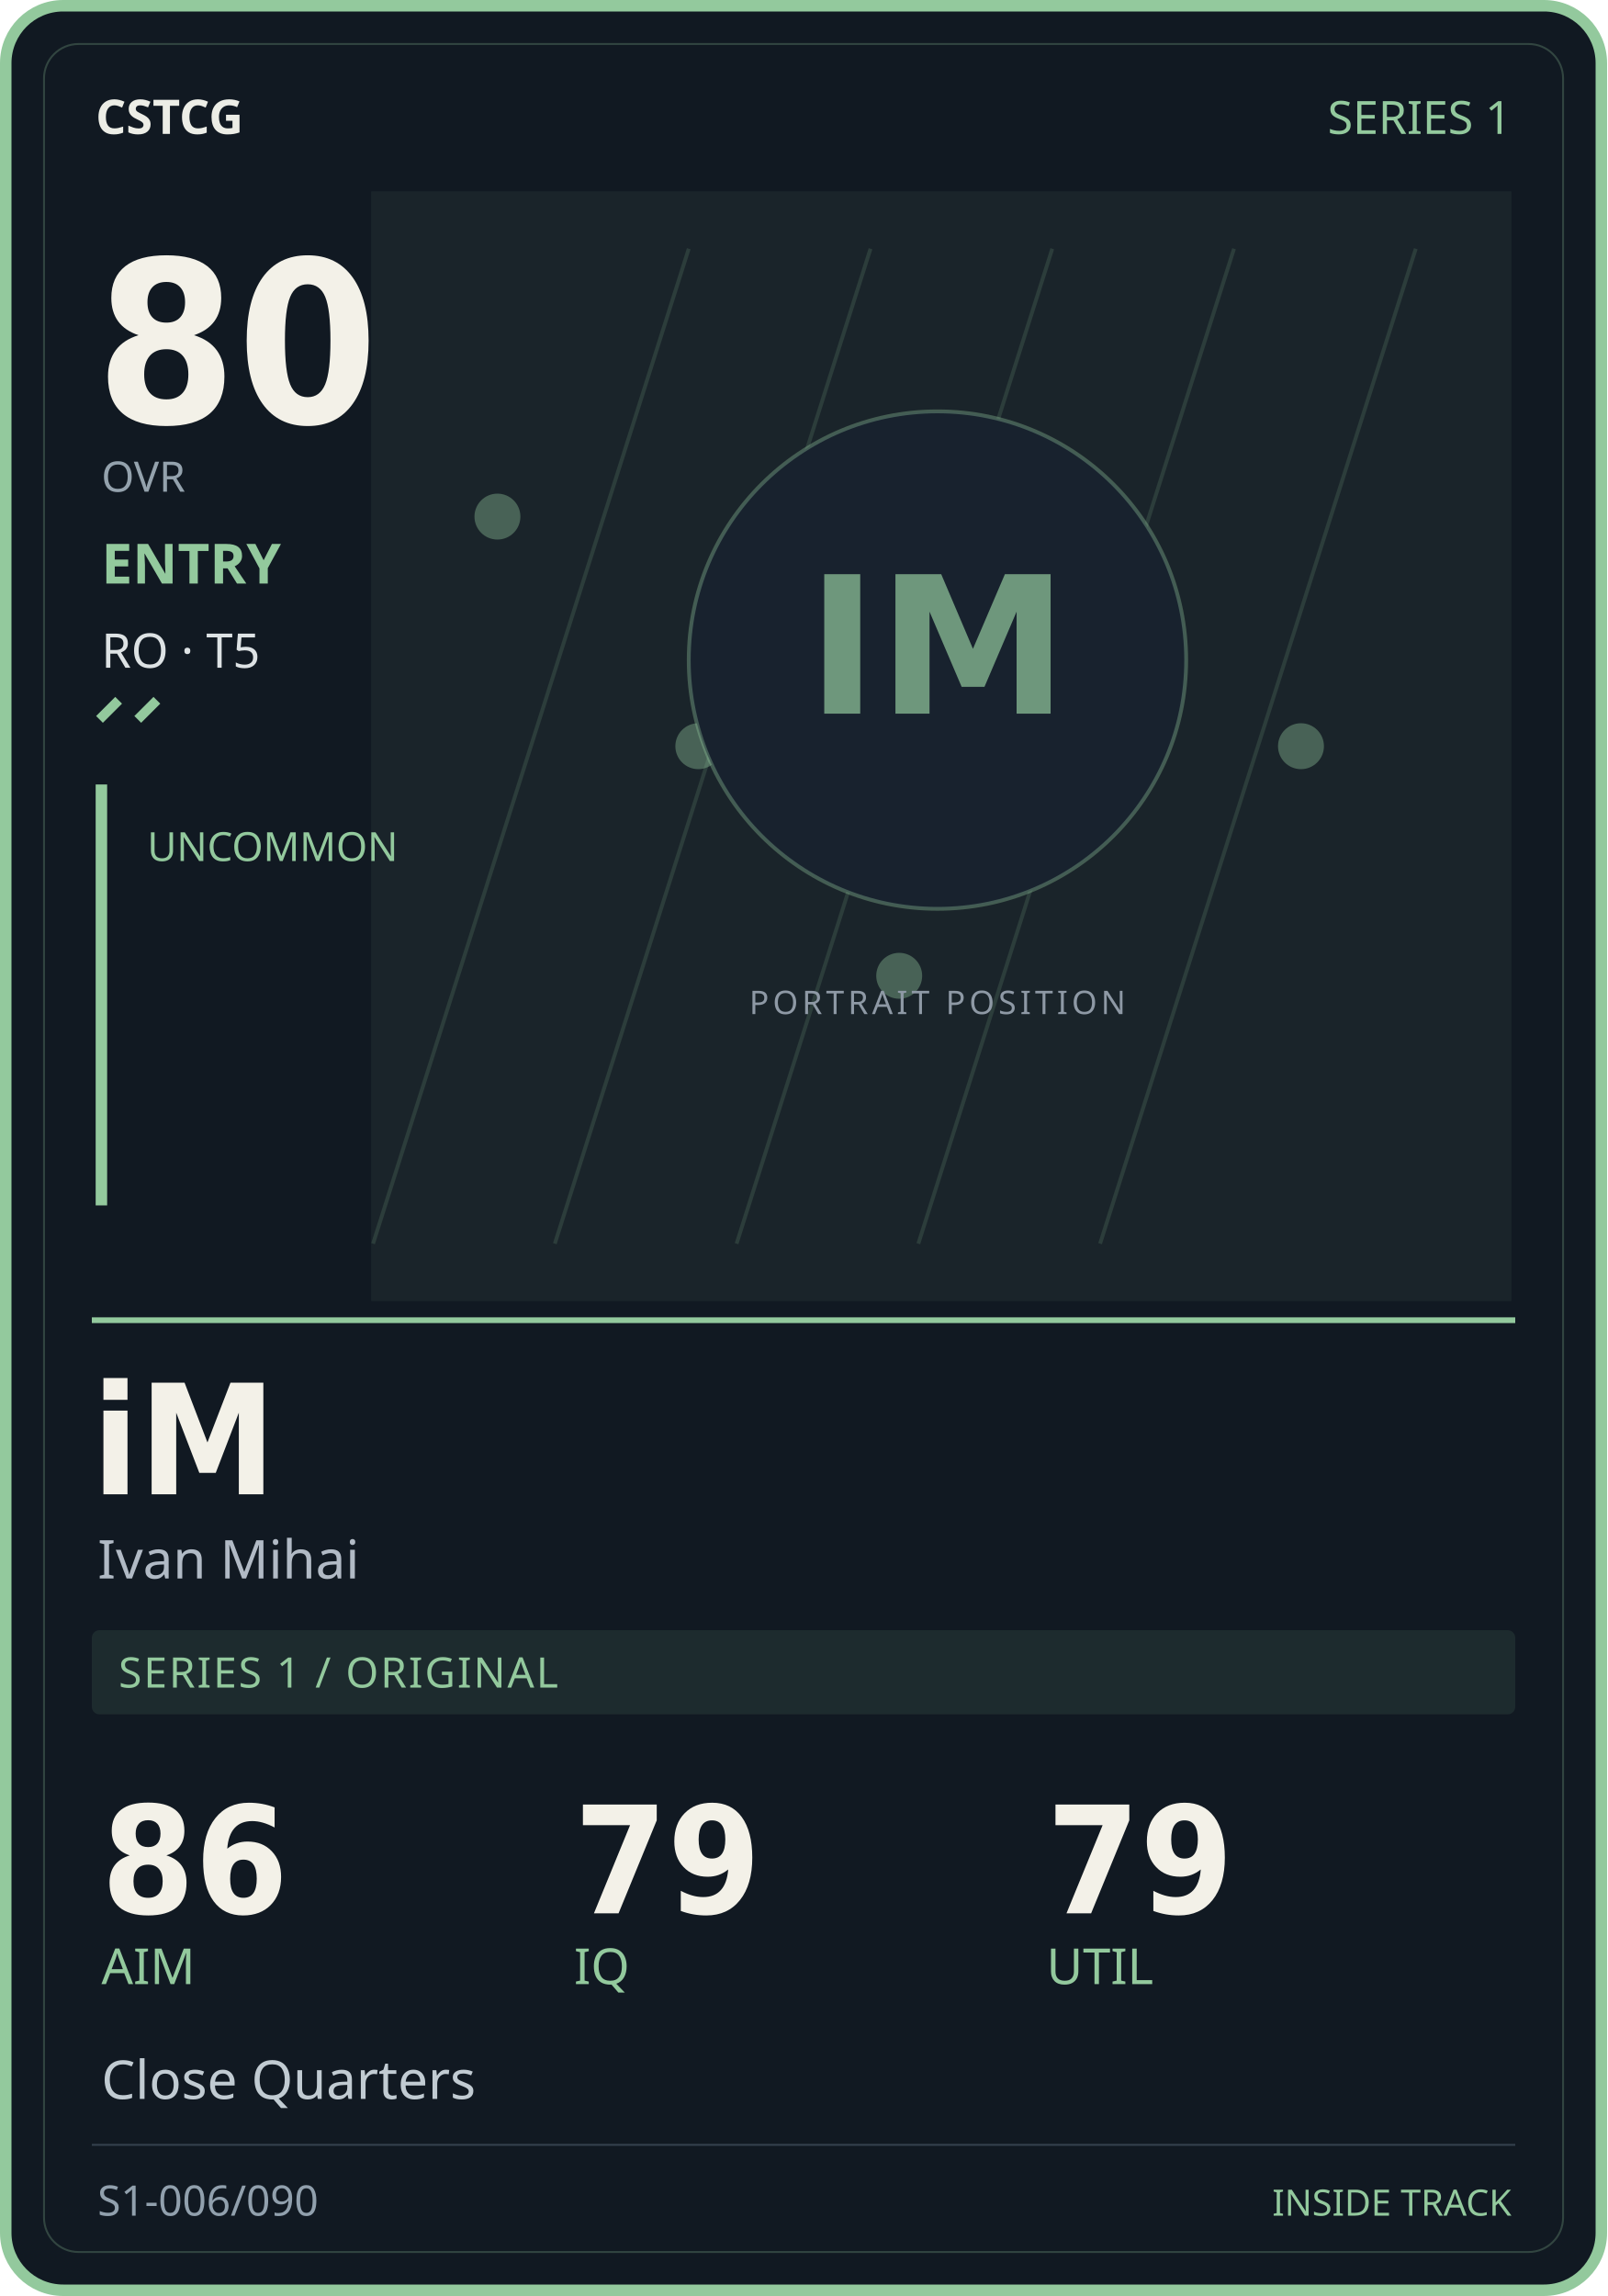
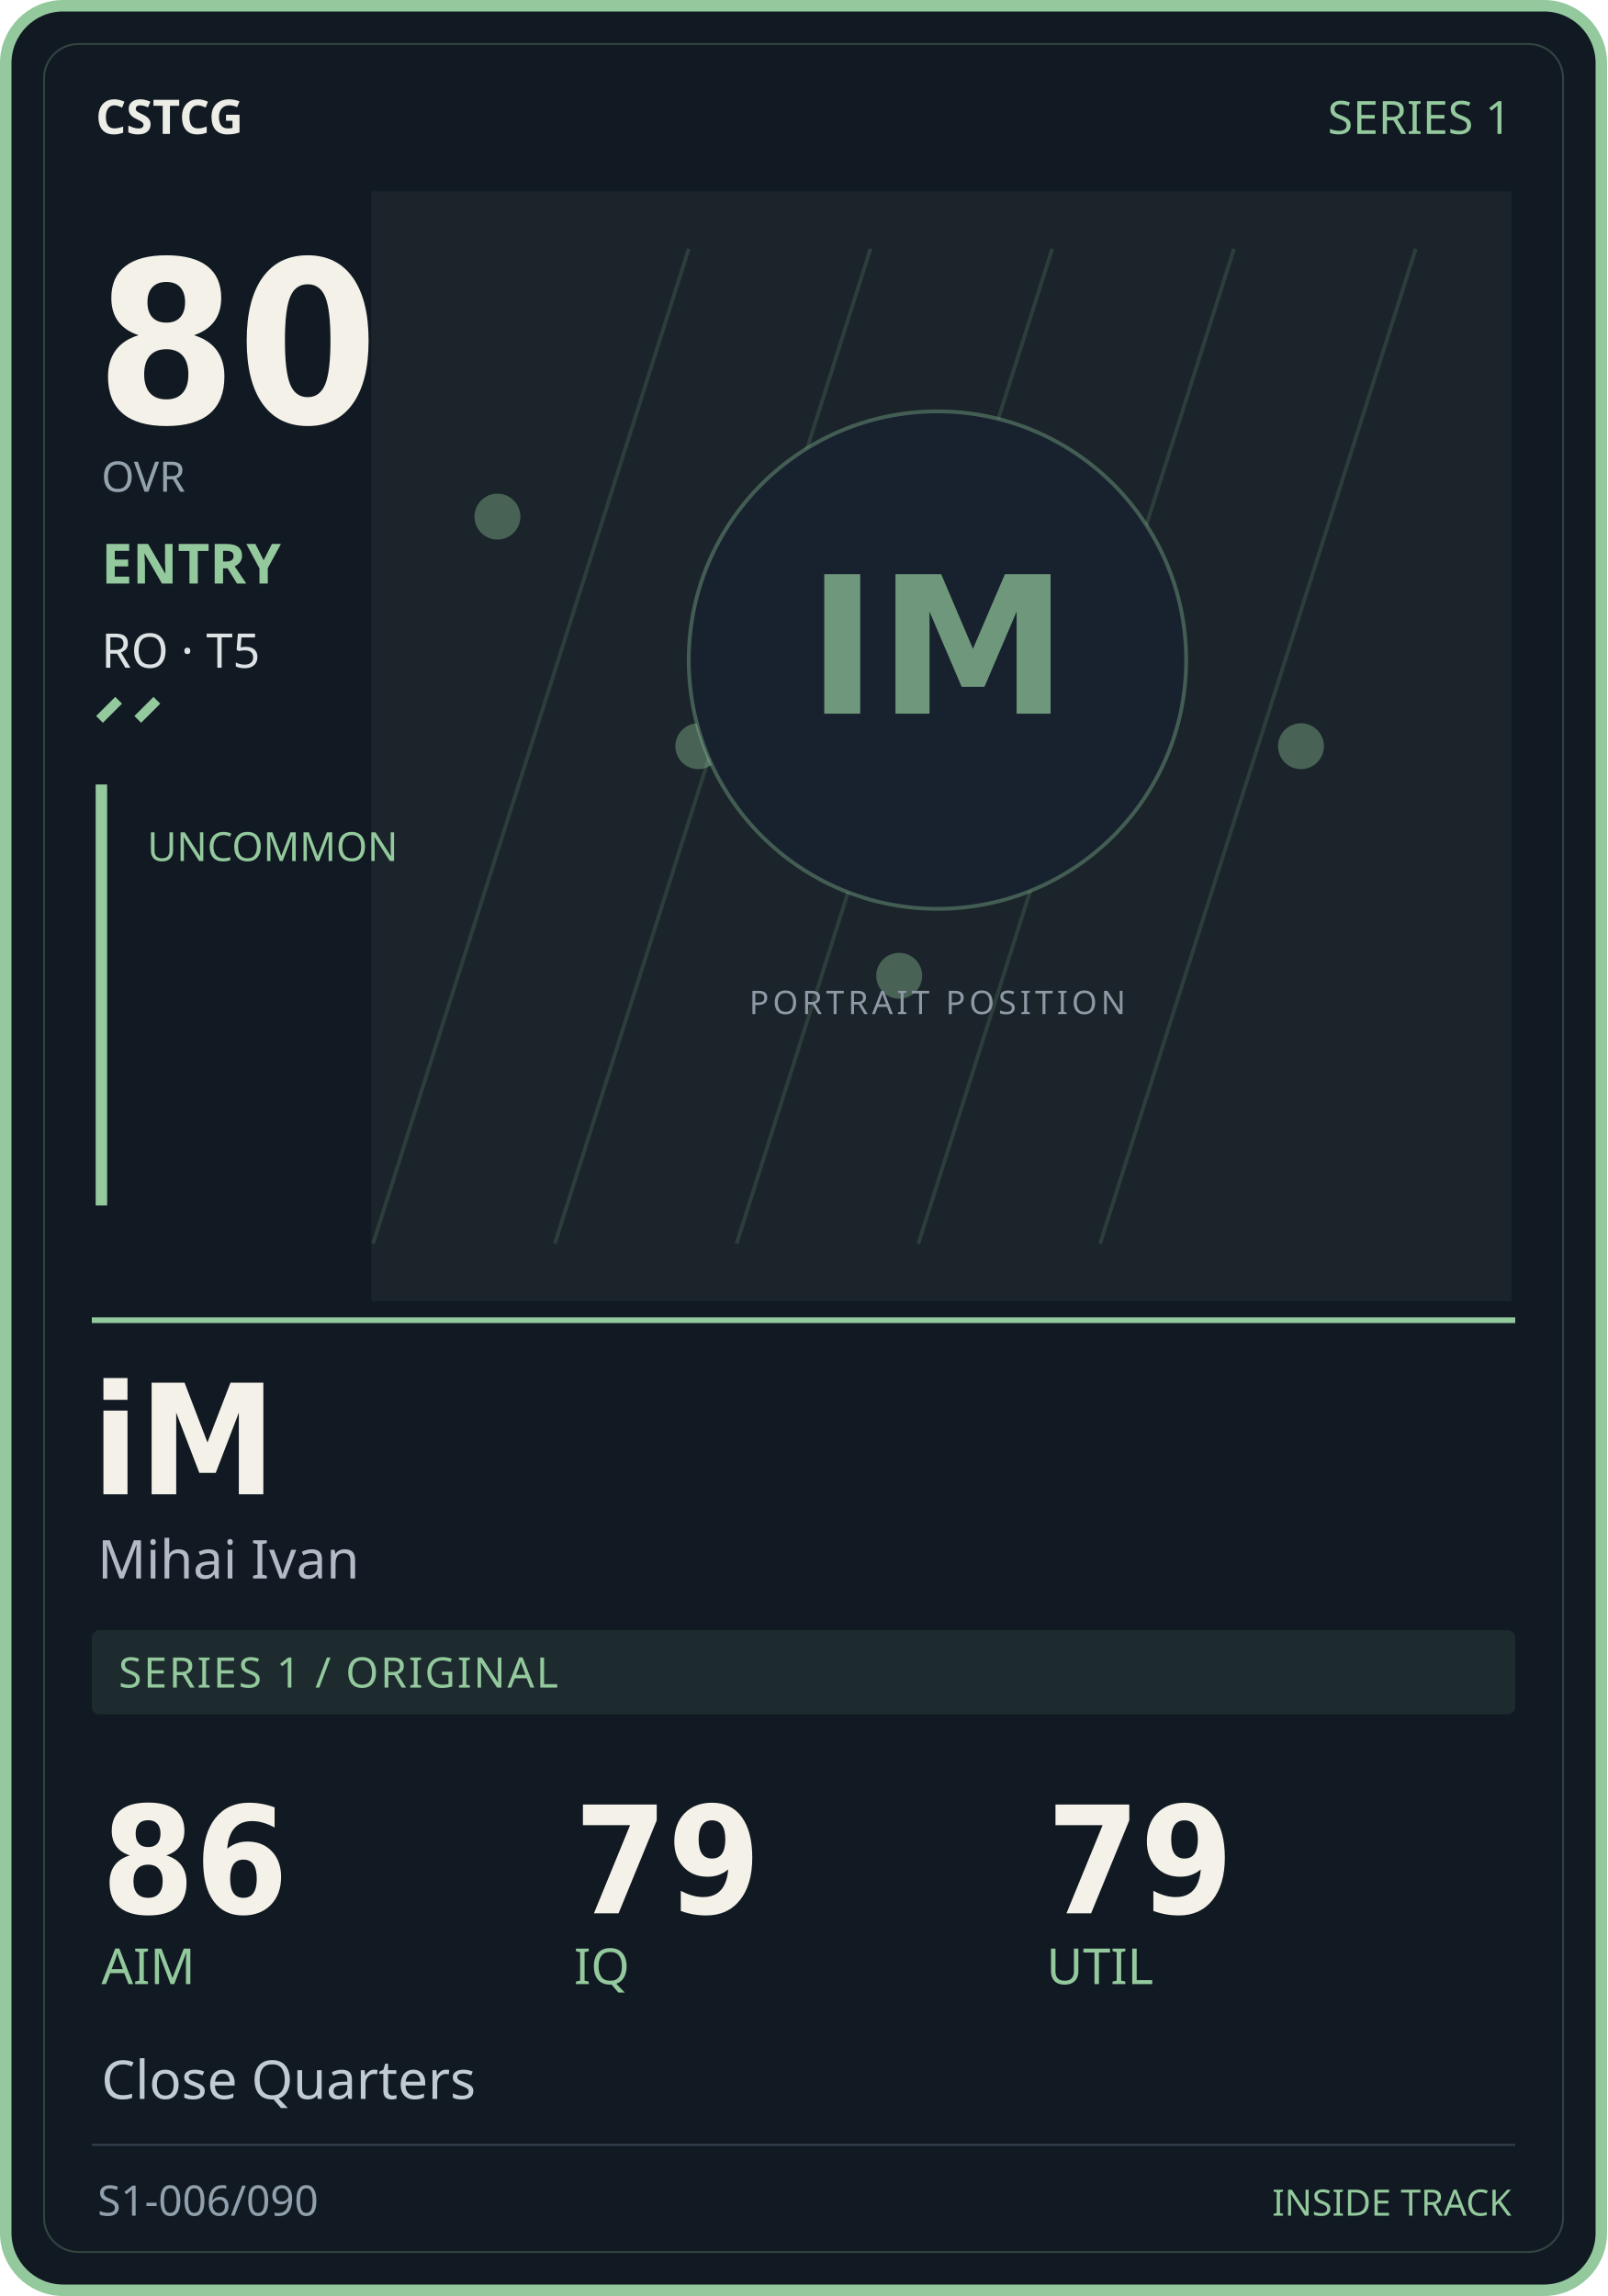
<svg xmlns="http://www.w3.org/2000/svg" viewBox="0 0 840 1200" role="img" aria-label="iM, SERIES 1 / ORIGINAL, Uncommon">
  <rect x="3" y="3" width="834" height="1194" rx="30" fill="#111922" stroke="#93C99D" stroke-width="6" />
  <rect x="23" y="23" width="794" height="1154" rx="18" fill="none" stroke="#93C99D" opacity=".25" />
  <text x="50" y="70" fill="#ECEDE6" font-family="sans-serif" font-size="25" font-weight="bold">CSTCG</text>
  <text x="790" y="70" fill="#93C99D" font-family="sans-serif" font-size="24" text-anchor="end">SERIES 1</text>
  <path d="M194 100H790V680H194Z" fill="#93C99D" opacity=".07" />
  <path d="M195 650L360 130" stroke="#93C99D" stroke-opacity=".15" stroke-width="2" />
  <path d="M290 650L455 130" stroke="#93C99D" stroke-opacity=".15" stroke-width="2" />
  <path d="M385 650L550 130" stroke="#93C99D" stroke-opacity=".15" stroke-width="2" />
  <path d="M480 650L645 130" stroke="#93C99D" stroke-opacity=".15" stroke-width="2" />
  <path d="M575 650L740 130" stroke="#93C99D" stroke-opacity=".15" stroke-width="2" />
  <circle cx="260" cy="270" r="12" fill="#93C99D" opacity=".38" />
  <circle cx="365" cy="390" r="12" fill="#93C99D" opacity=".38" />
  <circle cx="470" cy="510" r="12" fill="#93C99D" opacity=".38" />
  <circle cx="575" cy="270" r="12" fill="#93C99D" opacity=".38" />
  <circle cx="680" cy="390" r="12" fill="#93C99D" opacity=".38" />
  <path d="M52 376l10 -10" stroke="#93C99D" stroke-width="5" />
  <path d="M72 376l10 -10" stroke="#93C99D" stroke-width="5" />
  <circle cx="490" cy="345" r="130" fill="#18222E" stroke="#93C99D" stroke-opacity=".35" stroke-width="2" />
  <text x="490" y="373" fill="#93C99D" text-anchor="middle" font-family="DejaVu Sans, sans-serif" font-weight="bold" font-size="100" opacity=".7">IM</text>
  <text x="490" y="530" fill="#8E99A5" text-anchor="middle" font-family="sans-serif" font-size="17" letter-spacing="2">PORTRAIT POSITION</text>
  <text x="50" y="221" fill="#F3F1E8" font-family="DejaVu Sans Condensed, sans-serif" font-size="118" font-weight="bold">80</text>
  <text x="53" y="257" fill="#94A2AD" font-family="sans-serif" font-size="22">OVR</text>
  <text x="53" y="305" fill="#93C99D" font-family="sans-serif" font-size="29" font-weight="bold">ENTRY</text>
  <text x="53" y="349" fill="#DDE2E4" font-family="sans-serif" font-size="25">RO  ·  T5</text>
  <rect x="50" y="410" width="6" height="220" fill="#93C99D" />
  <text x="77" y="450" fill="#93C99D" font-family="sans-serif" font-size="21">UNCOMMON</text>
  <path d="M48 690H792" stroke="#93C99D" stroke-width="3" />
  <text x="48" y="781" fill="#F3F1E8" font-family="DejaVu Sans Condensed, sans-serif" font-weight="bold" font-size="80">iM</text>
-   <text x="51" y="825" fill="#B1BAC5" font-family="sans-serif" font-size="28">Ivan Mihai</text>
+   <text x="51" y="825" fill="#B1BAC5" font-family="sans-serif" font-size="28">Mihai Ivan</text>
  <rect x="48" y="852" width="744" height="44" rx="4" fill="#93C99D" opacity=".1" />
  <text x="62" y="882" fill="#93C99D" font-family="sans-serif" font-size="22" letter-spacing="1">SERIES 1 / ORIGINAL</text>
  <text x="53" y="1000" fill="#F3F1E8" font-family="DejaVu Sans Condensed, sans-serif" font-weight="bold" font-size="78">86</text>
  <text x="53" y="1037" fill="#93C99D" font-family="sans-serif" font-size="26">AIM</text>
  <text x="300" y="1000" fill="#F3F1E8" font-family="DejaVu Sans Condensed, sans-serif" font-weight="bold" font-size="78">79</text>
  <text x="300" y="1037" fill="#93C99D" font-family="sans-serif" font-size="26">IQ</text>
  <text x="547" y="1000" fill="#F3F1E8" font-family="DejaVu Sans Condensed, sans-serif" font-weight="bold" font-size="78">79</text>
  <text x="547" y="1037" fill="#93C99D" font-family="sans-serif" font-size="26">UTIL</text>
  <text x="53" y="1097" fill="#C1CBD2" font-family="sans-serif" font-size="28">Close Quarters</text>
  <path d="M48 1121H792" stroke="#34414D" />
  <text x="51" y="1158" fill="#91A0AD" font-family="sans-serif" font-size="22">S1-006/090</text>
  <text x="790" y="1158" fill="#93C99D" text-anchor="end" font-family="sans-serif" font-size="19">INSIDE TRACK</text>
</svg>
